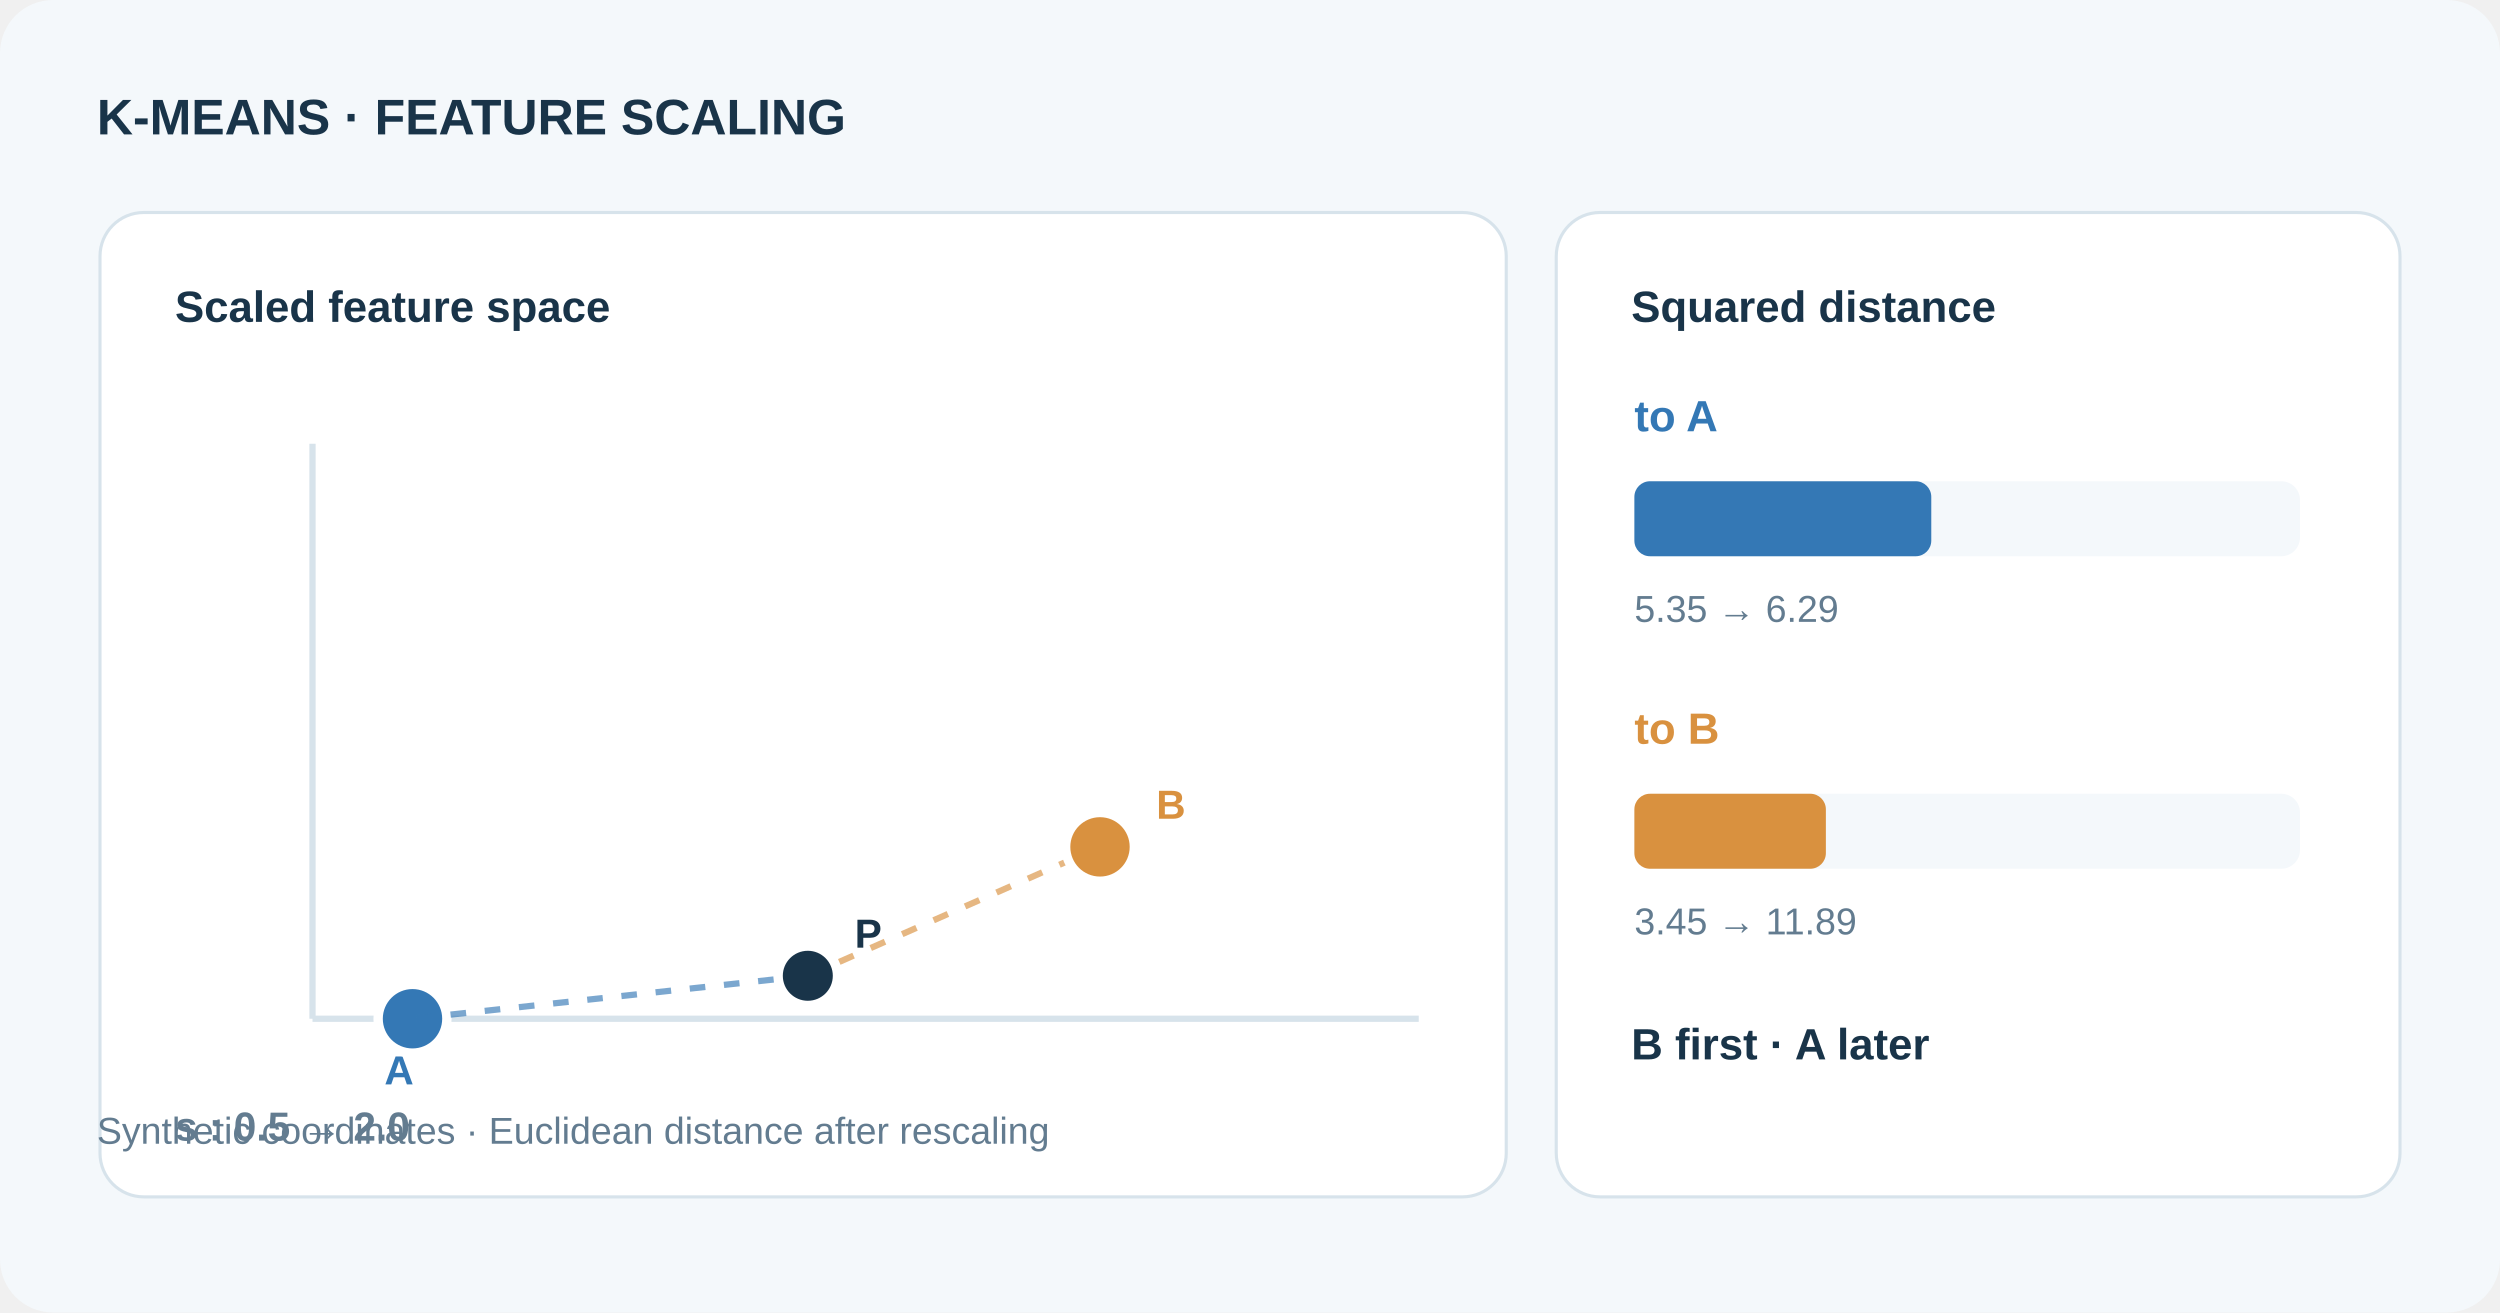
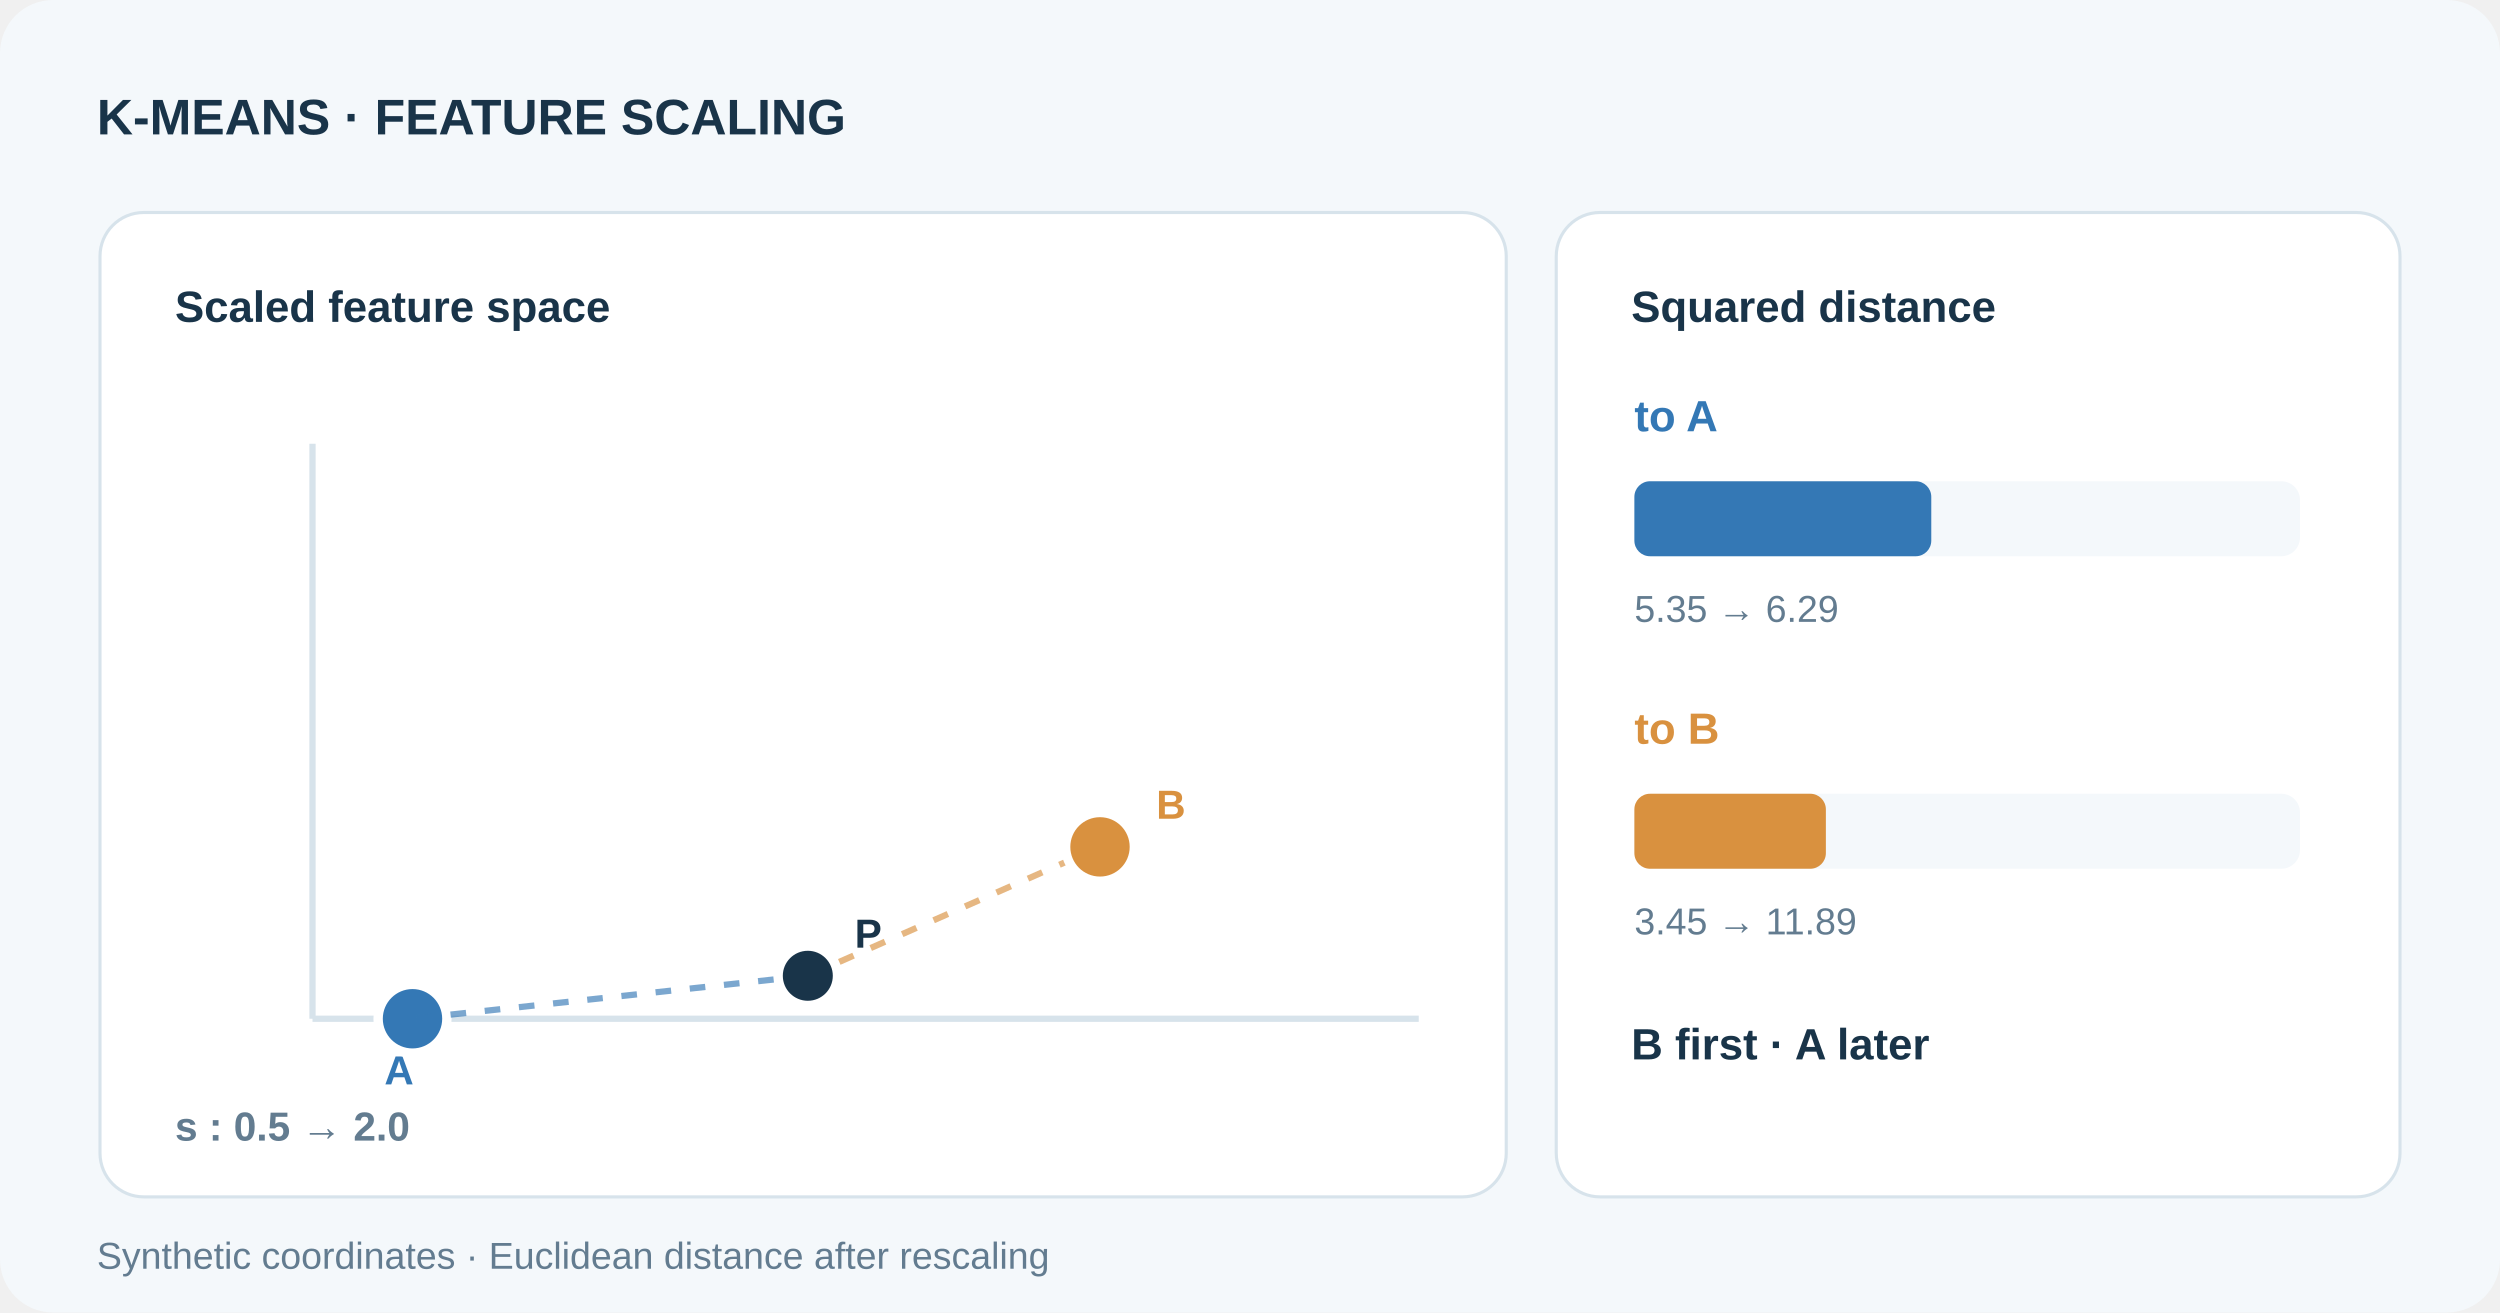
<svg xmlns="http://www.w3.org/2000/svg" width="800" height="420" viewBox="0 0 800 420" role="img" aria-labelledby="title desc">
  <style>text{font-family:Arial,sans-serif}@media(prefers-reduced-motion:reduce){.animated{display:none!important}.reduced{display:inline!important}}</style>
  <rect width="800" height="420" rx="17" fill="#f4f8fb" />
  <text x="31" y="43" font-size="16" fill="#193449" font-weight="700">K-MEANS · FEATURE SCALING</text>
  <rect x="32" y="68" width="450" height="315" rx="14" fill="white" stroke="#d7e3eb" />
  <rect x="498" y="68" width="270" height="315" rx="14" fill="white" stroke="#d7e3eb" />
  <text x="56" y="103" font-size="14" fill="#193449" font-weight="700">Scaled feature space</text>
  <text x="522" y="103" font-size="14" fill="#193449" font-weight="700">Squared distance</text>
  <path d="M100 326H454M100 326V142" stroke="#d7e3eb" stroke-width="2" />
  <text x="123" y="347" font-size="13" fill="#3478b5" font-weight="700">A</text>
  <circle cx="132" cy="326" r="11" fill="#3478b5" stroke="white" stroke-width="3" />
  <g class="animated">
    <line x1="258.5" y1="312.25" x2="132" y2="326" stroke="#3478b5" stroke-width="2" stroke-dasharray="5 6" opacity=".65">
      <animate attributeName="y1" values="312.25;312.25;291.625;271;271;312.25" keyTimes="0;.18;.47;.76;.91;1" dur="12s" repeatCount="indefinite" />
      <animate attributeName="y2" values="326;326;326;326;326;326" keyTimes="0;.18;.47;.76;.91;1" dur="12s" repeatCount="indefinite" />
    </line>
  </g>
  <g class="animated">
    <line x1="258.5" y1="312.25" x2="352" y2="271" stroke="#d9913f" stroke-width="2" stroke-dasharray="5 6" opacity=".65">
      <animate attributeName="y1" values="312.25;312.25;291.625;271;271;312.25" keyTimes="0;.18;.47;.76;.91;1" dur="12s" repeatCount="indefinite" />
      <animate attributeName="y2" values="271;271;188.5;106;106;271" keyTimes="0;.18;.47;.76;.91;1" dur="12s" repeatCount="indefinite" />
    </line>
  </g>
  <g class="animated">
    <g transform="translate(352 271)">
      <circle r="11" fill="#d9913f" stroke="white" stroke-width="3" />
      <text x="18" y="-9" font-size="13" fill="#d9913f" font-weight="700">B</text>
      <animateTransform attributeName="transform" type="translate" values="352 271;352 271;352 188.5;352 106;352 106;352 271" keyTimes="0;.18;.47;.76;.91;1" dur="12s" repeatCount="indefinite" />
    </g>
    <g transform="translate(258.5 312.25)">
      <circle r="9" fill="#193449" stroke="white" stroke-width="2" />
      <text x="15" y="-9" font-size="13" fill="#193449" font-weight="700">P</text>
      <animateTransform attributeName="transform" type="translate" values="258.5 312.25;258.5 312.25;258.5 291.625;258.5 271;258.5 271;258.5 312.25" keyTimes="0;.18;.47;.76;.91;1" dur="12s" repeatCount="indefinite" />
    </g>
  </g>
  <g class="reduced" display="none">
    <circle cx="352" cy="106" r="11" fill="#d9913f" />
    <circle cx="258.5" cy="271" r="9" fill="#193449" />
    <text x="366" y="100" font-size="13" fill="#d9913f" font-weight="700">B</text>
    <text x="272" y="264" font-size="13" fill="#193449" font-weight="700">P</text>
  </g>
  <text x="56" y="365" font-size="13" fill="#637c90" font-weight="700">s : 0.5 → 2.0</text>
  <text x="523" y="138" font-size="14" fill="#3478b5" font-weight="700">to A</text>
  <rect x="523" y="154" width="213" height="24" rx="6" fill="#f4f8fb" />
  <rect x="523" y="154" width="95.01" height="24" rx="5" fill="#3478b5" class="animated">
    <animate attributeName="width" values="95.01;95.01;100.83;111.65;111.65;95.01" keyTimes="0;.18;.47;.76;.91;1" dur="12s" repeatCount="indefinite" />
  </rect>
  <rect x="523" y="154" width="111.65" height="24" rx="5" fill="#3478b5" class="reduced" display="none" />
  <text x="523" y="199" font-size="12" fill="#637c90">5.35 → 6.29</text>
  <text x="523" y="238" font-size="14" fill="#d9913f" font-weight="700">to B</text>
  <rect x="523" y="254" width="213" height="24" rx="6" fill="#f4f8fb" />
  <rect x="523" y="254" width="61.28" height="24" rx="5" fill="#d9913f" class="animated">
    <animate attributeName="width" values="61.28;61.28;113.7;211.05;211.05;61.28" keyTimes="0;.18;.47;.76;.91;1" dur="12s" repeatCount="indefinite" />
  </rect>
  <rect x="523" y="254" width="211.05" height="24" rx="5" fill="#d9913f" class="reduced" display="none" />
  <text x="523" y="299" font-size="12" fill="#637c90">3.45 → 11.89</text>
  <text x="522" y="339" font-size="14" fill="#193449" font-weight="700">B first · A later</text>
-   <text x="31" y="366" font-size="12" fill="#637c90">Synthetic coordinates · Euclidean distance after rescaling</text>
+   <text x="31" y="406" font-size="12" fill="#637c90">Synthetic coordinates · Euclidean distance after rescaling</text>
</svg>
